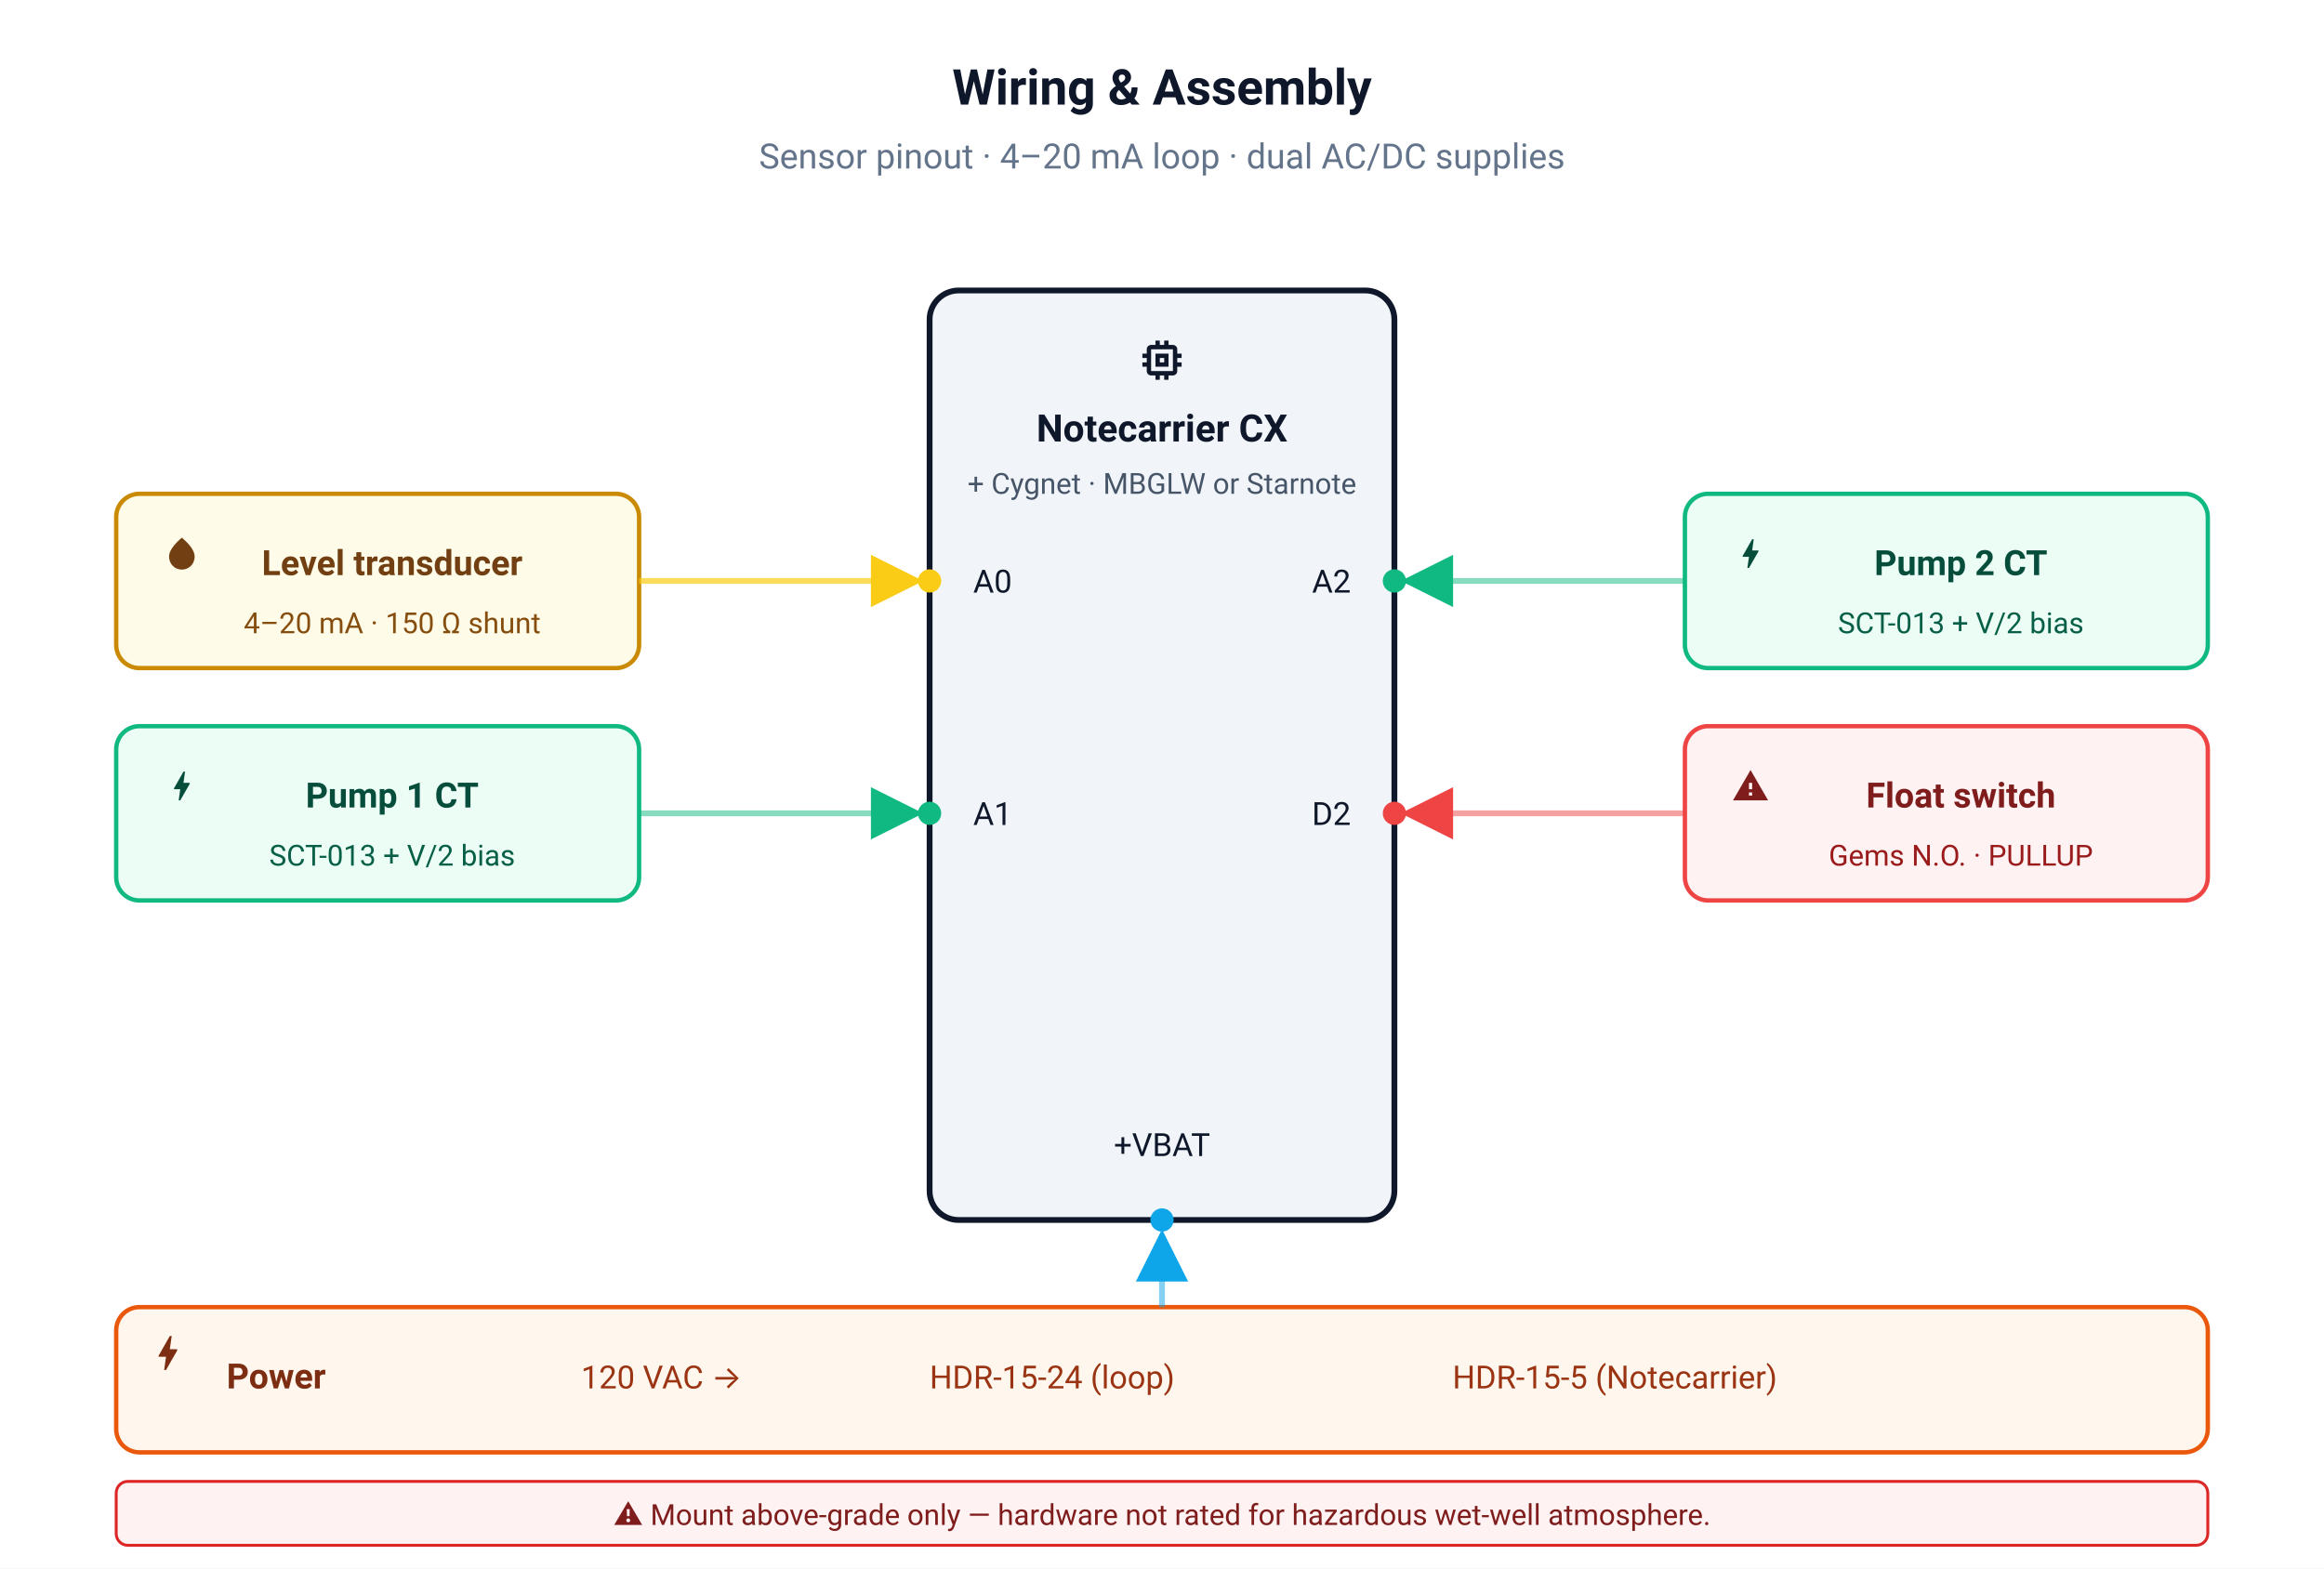
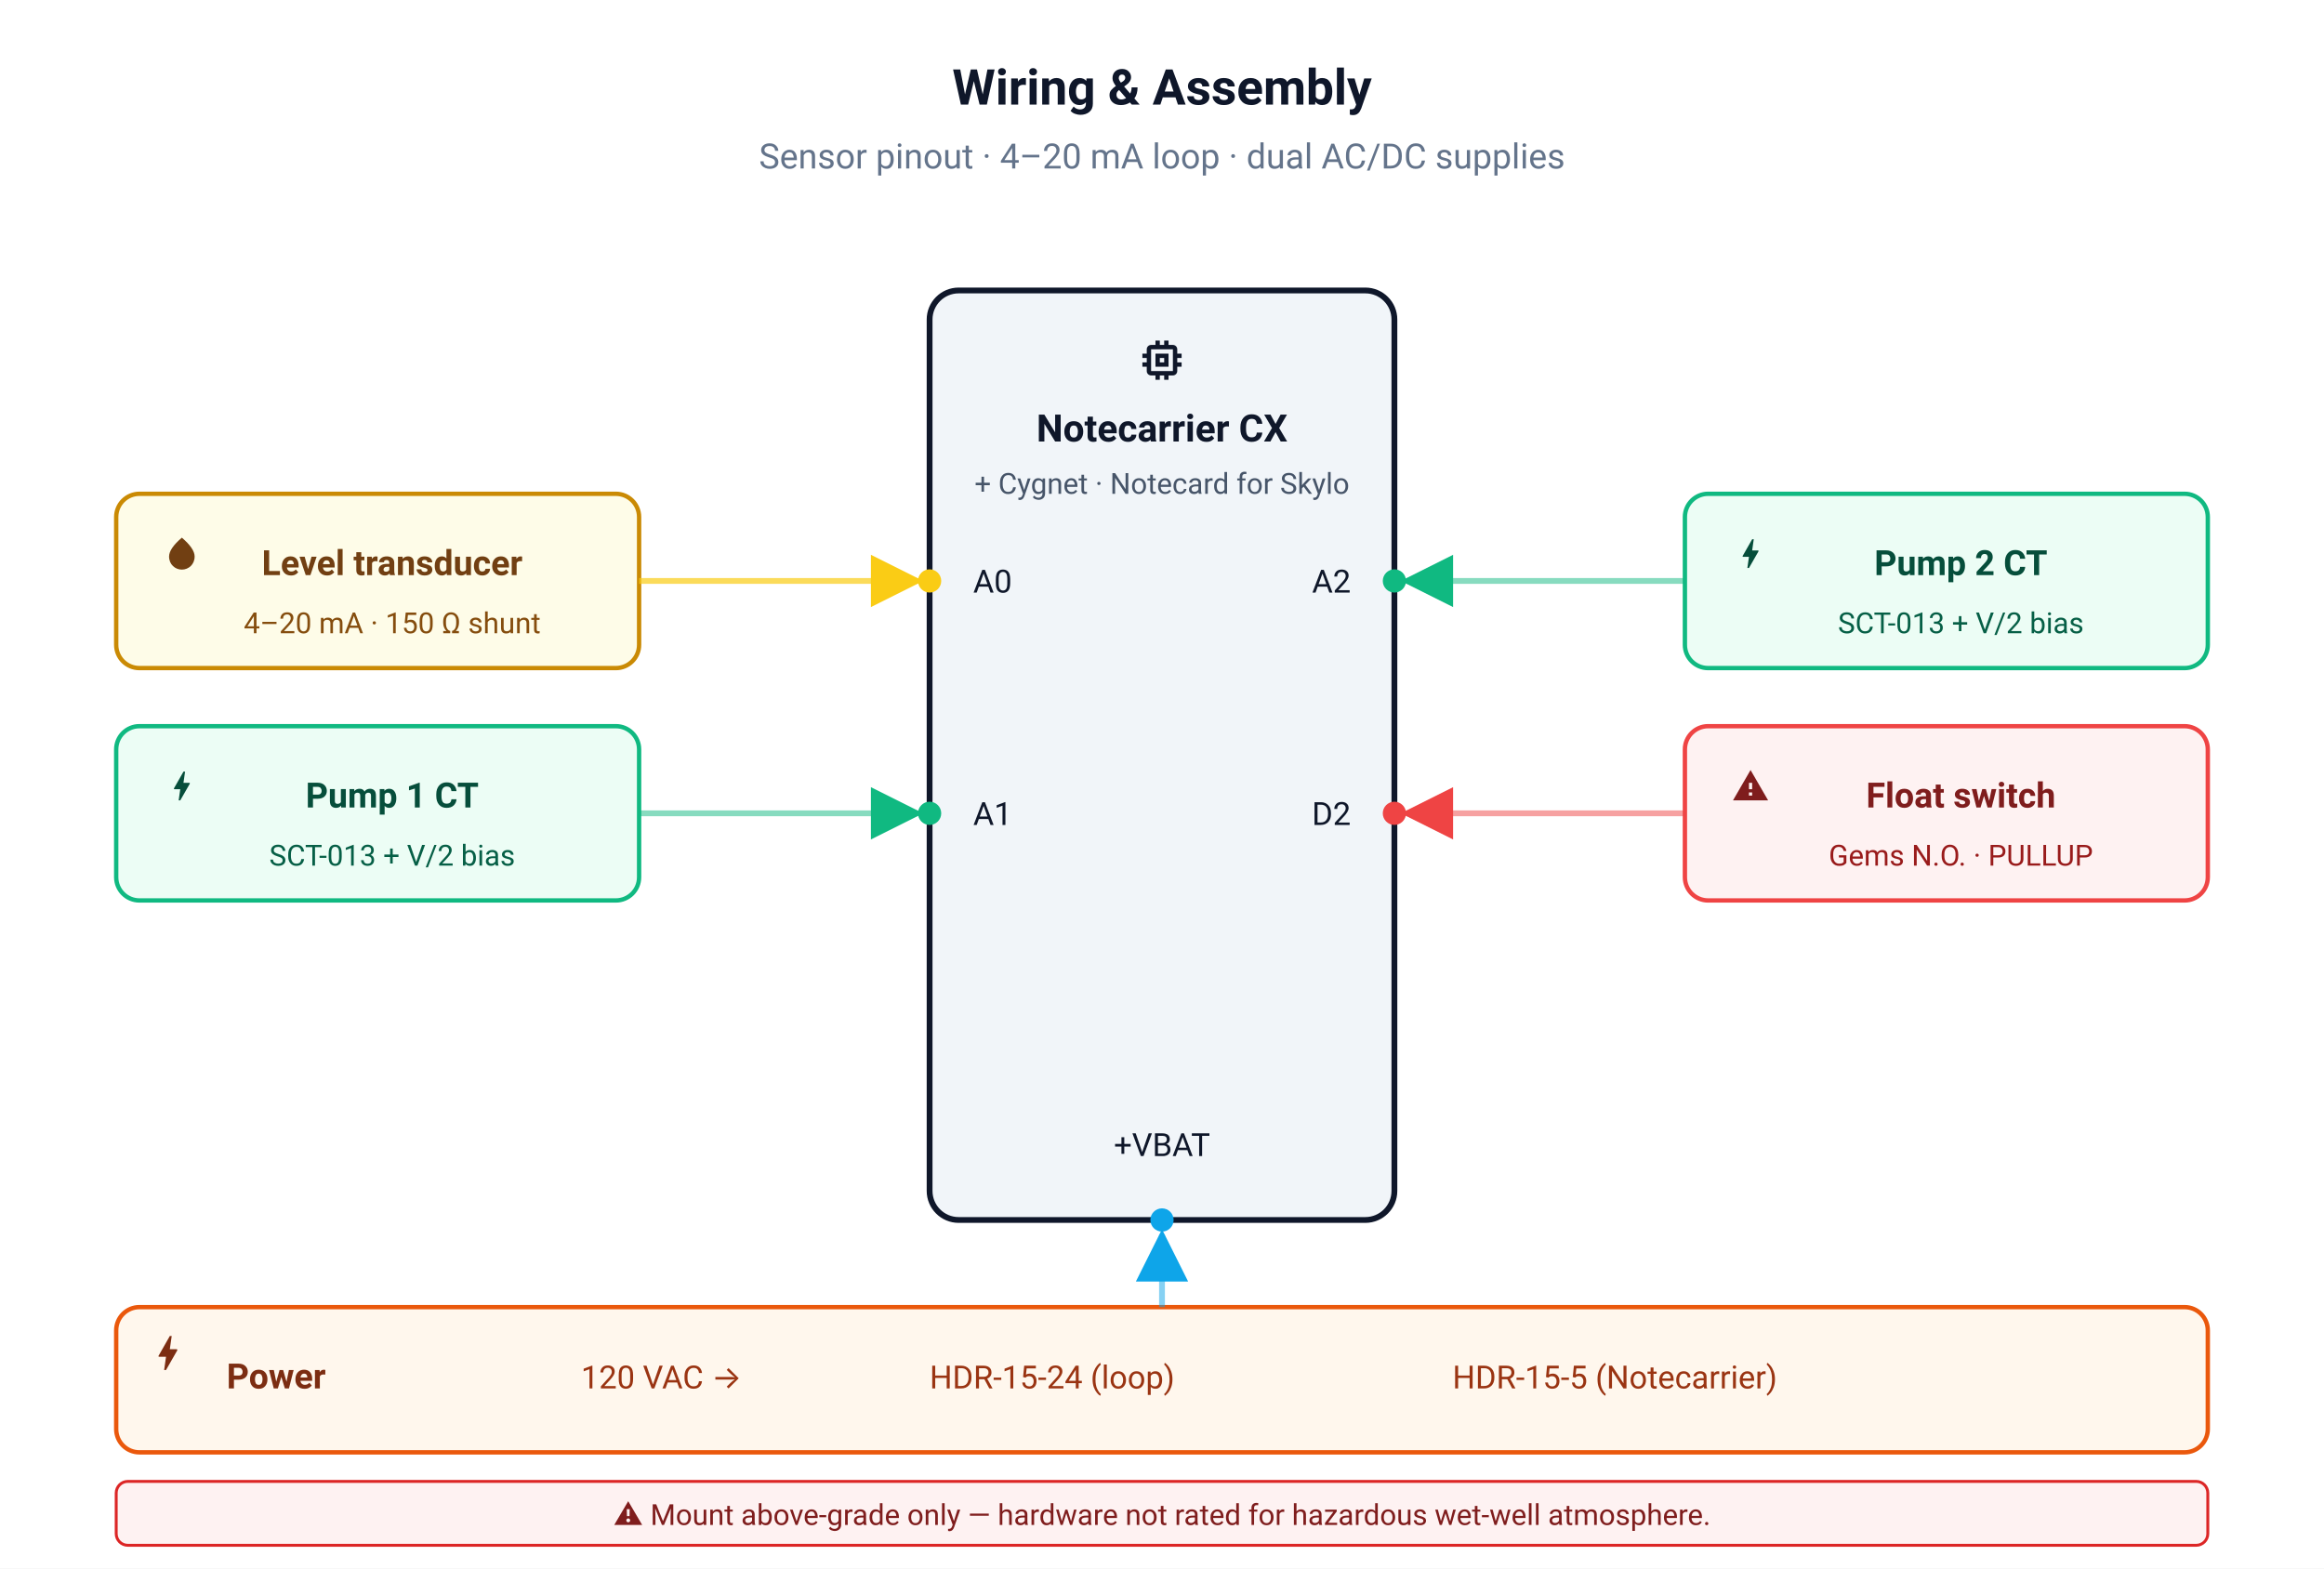
<svg xmlns="http://www.w3.org/2000/svg" viewBox="0 0 800 540" width="800" font-family="-apple-system,BlinkMacSystemFont,'Segoe UI',Roboto,sans-serif">
  <defs>
    <marker id="ar-yellow" viewBox="0 0 10 10" refX="9" refY="5" markerWidth="9" markerHeight="9" orient="auto-start-reverse">
      <path d="M0,0 L10,5 L0,10 z" fill="#facc15" />
    </marker>
    <marker id="ar-green" viewBox="0 0 10 10" refX="9" refY="5" markerWidth="9" markerHeight="9" orient="auto-start-reverse">
      <path d="M0,0 L10,5 L0,10 z" fill="#10b981" />
    </marker>
    <marker id="ar-red" viewBox="0 0 10 10" refX="9" refY="5" markerWidth="9" markerHeight="9" orient="auto-start-reverse">
      <path d="M0,0 L10,5 L0,10 z" fill="#ef4444" />
    </marker>
    <marker id="ar-sky" viewBox="0 0 10 10" refX="9" refY="5" markerWidth="9" markerHeight="9" orient="auto-start-reverse">
      <path d="M0,0 L10,5 L0,10 z" fill="#0ea5e9" />
    </marker>
  </defs>
  <rect width="800" height="540" fill="#ffffff" />
  <text x="400" y="36" text-anchor="middle" font-size="17" font-weight="700" fill="#0f172a">Wiring &amp; Assembly</text>
  <text x="400" y="58" text-anchor="middle" font-size="12" fill="#64748b">Sensor pinout · 4–20 mA loop · dual AC/DC supplies</text>
  <rect x="320" y="100" width="160" height="320" rx="10" fill="#f1f5f9" stroke="#0f172a" stroke-width="2" />
  <g transform="translate(391,115) scale(0.75)" fill="#0f172a">
    <path d="M15 9H9v6h6V9zm-2 4h-2v-2h2v2zm8-2V9h-2V7c0-1.1-.9-2-2-2h-2V3h-2v2h-2V3H9v2H7c-1.1 0-2 .9-2 2v2H3v2h2v2H3v2h2v2c0 1.1.9 2 2 2h2v2h2v-2h2v2h2v-2h2c1.1 0 2-.9 2-2v-2h2v-2h-2v-2h2zm-4 6H7V7h10v10z" />
  </g>
  <text x="400" y="152" text-anchor="middle" font-size="13" font-weight="700" fill="#0f172a">Notecarrier CX</text>
-   <text x="400" y="170" text-anchor="middle" font-size="10" fill="#475569">+ Cygnet · MBGLW or Starnote</text>
+   <text x="400" y="170" text-anchor="middle" font-size="10" fill="#475569">+ Cygnet · Notecard for Skylo</text>
  <g font-size="11" fill="#0f172a">
    <text x="335" y="204">A0</text>
    <text x="335" y="284">A1</text>
    <text x="465" y="204" text-anchor="end">A2</text>
    <text x="465" y="284" text-anchor="end">D2</text>
    <text x="400" y="398" text-anchor="middle">+VBAT</text>
  </g>
  <g>
    <circle cx="320" cy="200" r="4" fill="#facc15" />
    <circle cx="320" cy="280" r="4" fill="#10b981" />
    <circle cx="480" cy="200" r="4" fill="#10b981" />
    <circle cx="480" cy="280" r="4" fill="#ef4444" />
    <circle cx="400" cy="420" r="4" fill="#0ea5e9" />
  </g>
  <rect x="40" y="170" width="180" height="60" rx="8" fill="#fefce8" stroke="#ca8a04" stroke-width="1.5" />
  <g transform="translate(56,184) scale(0.55)" fill="#713f12">
    <path d="M12 2c-5.33 4.55-8 8.48-8 11.8 0 4.98 3.8 8.2 8 8.2s8-3.22 8-8.2c0-3.32-2.67-7.25-8-11.8z" />
  </g>
  <text x="135" y="198" text-anchor="middle" font-size="12" font-weight="700" fill="#713f12">Level transducer</text>
  <text x="135" y="218" text-anchor="middle" font-size="10" fill="#854d0e">4–20 mA · 150 Ω shunt</text>
  <rect x="40" y="250" width="180" height="60" rx="8" fill="#ecfdf5" stroke="#10b981" stroke-width="1.5" />
  <g transform="translate(56,264) scale(0.55)" fill="#064e3b">
    <path d="M11 21h-1l1-7H7.5c-.88 0-.33-.75-.31-.78C8.48 10.94 10.42 7.54 13.01 3h1l-1 7h3.51c.4 0 .62.19.4.66C12.97 17.55 11 21 11 21z" />
  </g>
  <text x="135" y="278" text-anchor="middle" font-size="12" font-weight="700" fill="#064e3b">Pump 1 CT</text>
  <text x="135" y="298" text-anchor="middle" font-size="10" fill="#065f46">SCT-013 + V/2 bias</text>
  <rect x="580" y="170" width="180" height="60" rx="8" fill="#ecfdf5" stroke="#10b981" stroke-width="1.5" />
  <g transform="translate(596,184) scale(0.55)" fill="#064e3b">
    <path d="M11 21h-1l1-7H7.5c-.88 0-.33-.75-.31-.78C8.48 10.94 10.42 7.54 13.01 3h1l-1 7h3.51c.4 0 .62.19.4.66C12.97 17.55 11 21 11 21z" />
  </g>
  <text x="675" y="198" text-anchor="middle" font-size="12" font-weight="700" fill="#064e3b">Pump 2 CT</text>
  <text x="675" y="218" text-anchor="middle" font-size="10" fill="#065f46">SCT-013 + V/2 bias</text>
  <rect x="580" y="250" width="180" height="60" rx="8" fill="#fef2f2" stroke="#ef4444" stroke-width="1.5" />
  <g transform="translate(596,264) scale(0.55)" fill="#7f1d1d">
    <path d="M1 21h22L12 2 1 21zm12-3h-2v-2h2v2zm0-4h-2v-4h2v4z" />
  </g>
  <text x="675" y="278" text-anchor="middle" font-size="12" font-weight="700" fill="#7f1d1d">Float switch</text>
  <text x="675" y="298" text-anchor="middle" font-size="10" fill="#991b1b">Gems N.O. · PULLUP</text>
  <line x1="220" y1="200" x2="316" y2="200" stroke="#facc15" stroke-opacity="0.7" stroke-width="2" marker-end="url(#ar-yellow)" />
  <line x1="220" y1="280" x2="316" y2="280" stroke="#10b981" stroke-opacity="0.5" stroke-width="2" marker-end="url(#ar-green)" />
  <line x1="580" y1="200" x2="484" y2="200" stroke="#10b981" stroke-opacity="0.5" stroke-width="2" marker-end="url(#ar-green)" />
  <line x1="580" y1="280" x2="484" y2="280" stroke="#ef4444" stroke-opacity="0.5" stroke-width="2" marker-end="url(#ar-red)" />
  <rect x="40" y="450" width="720" height="50" rx="8" fill="#fff7ed" stroke="#ea580c" stroke-width="1.5" />
  <g transform="translate(50,458) scale(0.65)" fill="#7c2d12">
    <path d="M11 21h-1l1-7H7.5c-.88 0-.33-.75-.31-.78C8.48 10.94 10.42 7.54 13.01 3h1l-1 7h3.51c.4 0 .62.19.4.66C12.97 17.55 11 21 11 21z" />
  </g>
  <text x="78" y="478" font-size="12" font-weight="700" fill="#7c2d12">Power</text>
  <text x="200" y="478" font-size="11" fill="#9a3412">120 VAC →</text>
  <text x="320" y="478" font-size="11" fill="#9a3412">HDR-15-24 (loop)</text>
  <text x="500" y="478" font-size="11" fill="#9a3412">HDR-15-5 (Notecarrier)</text>
  <line x1="400" y1="450" x2="400" y2="425" stroke="#0ea5e9" stroke-opacity="0.5" stroke-width="2" marker-end="url(#ar-sky)" />
  <rect x="40" y="510" width="720" height="22" rx="4" fill="#fef2f2" stroke="#dc2626" />
  <text x="400" y="525" text-anchor="middle" font-size="10" fill="#7f1d1d">⚠ Mount above-grade only — hardware not rated for hazardous wet-well atmosphere.</text>
</svg>
